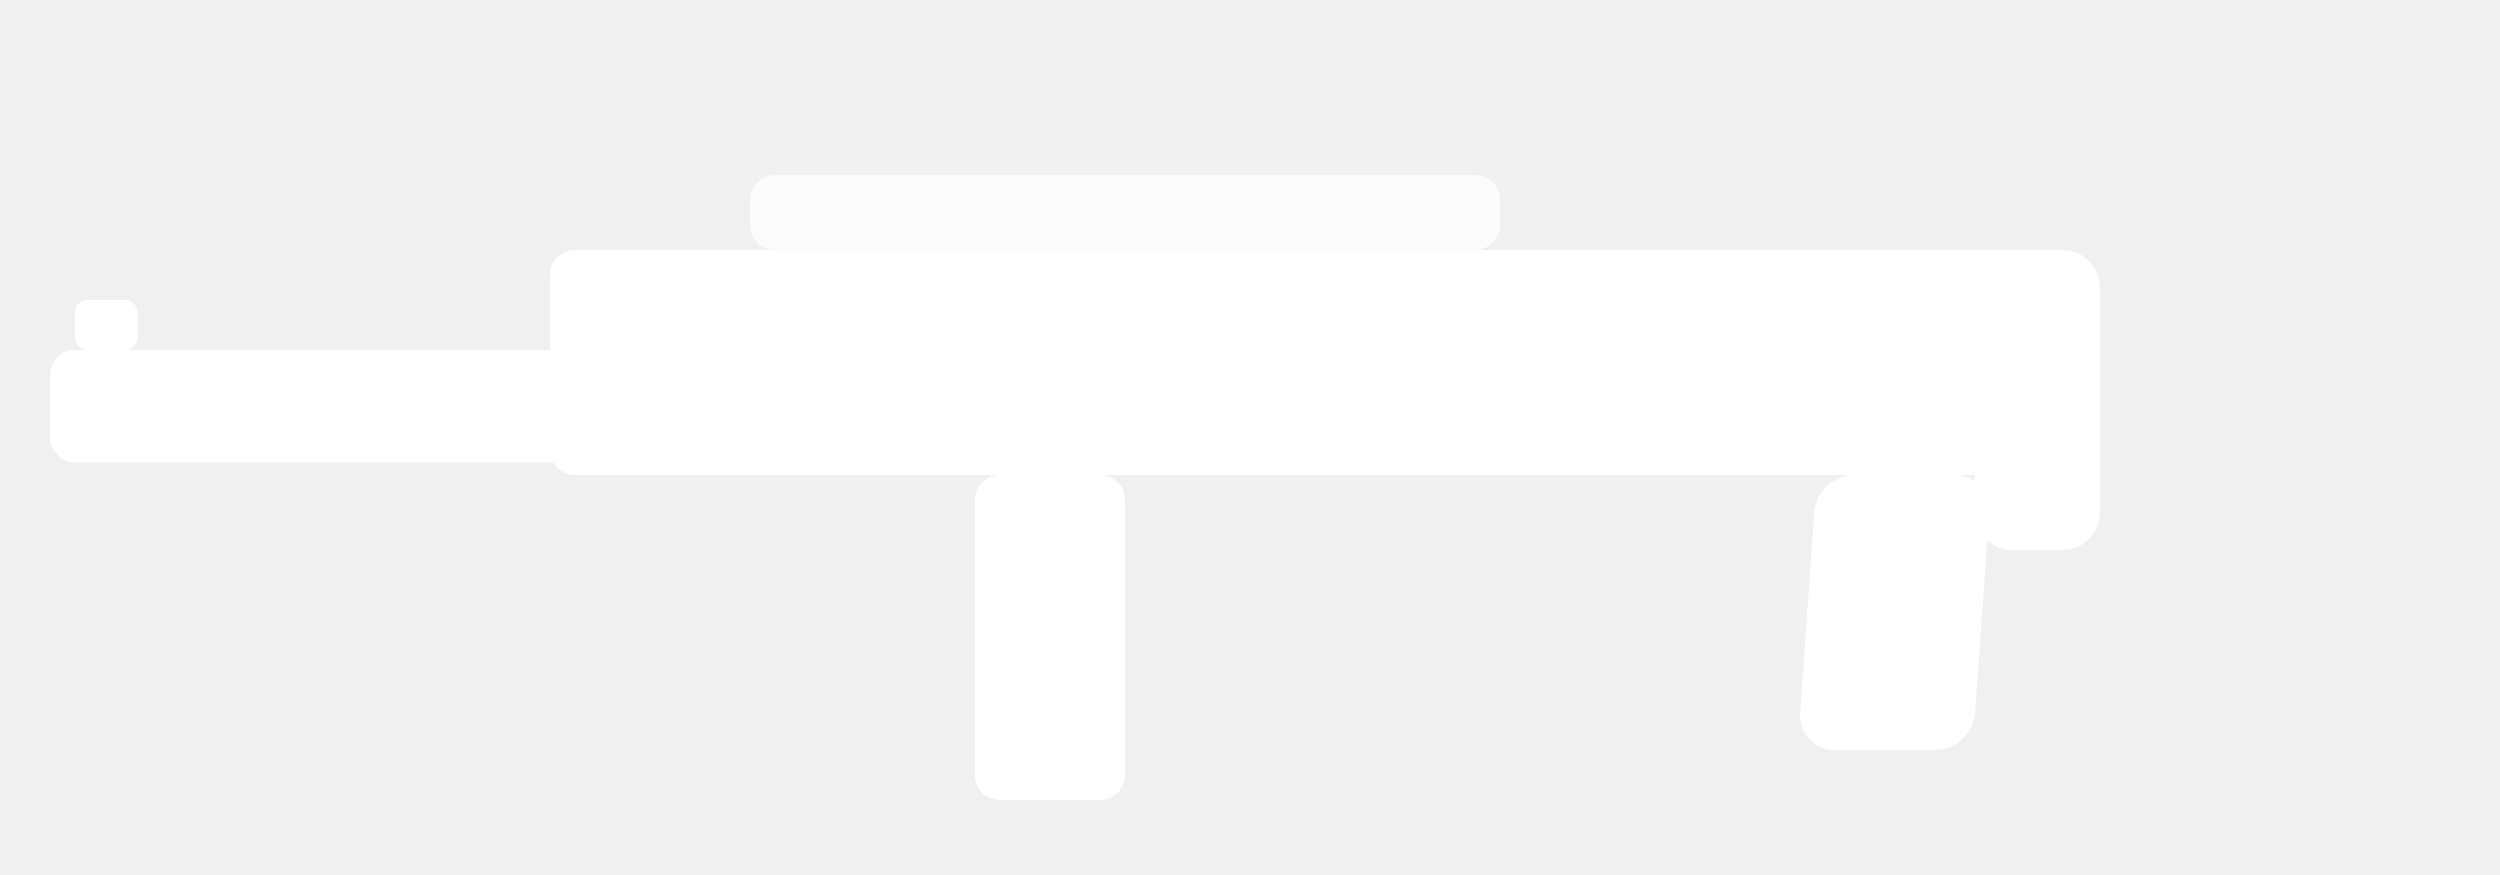
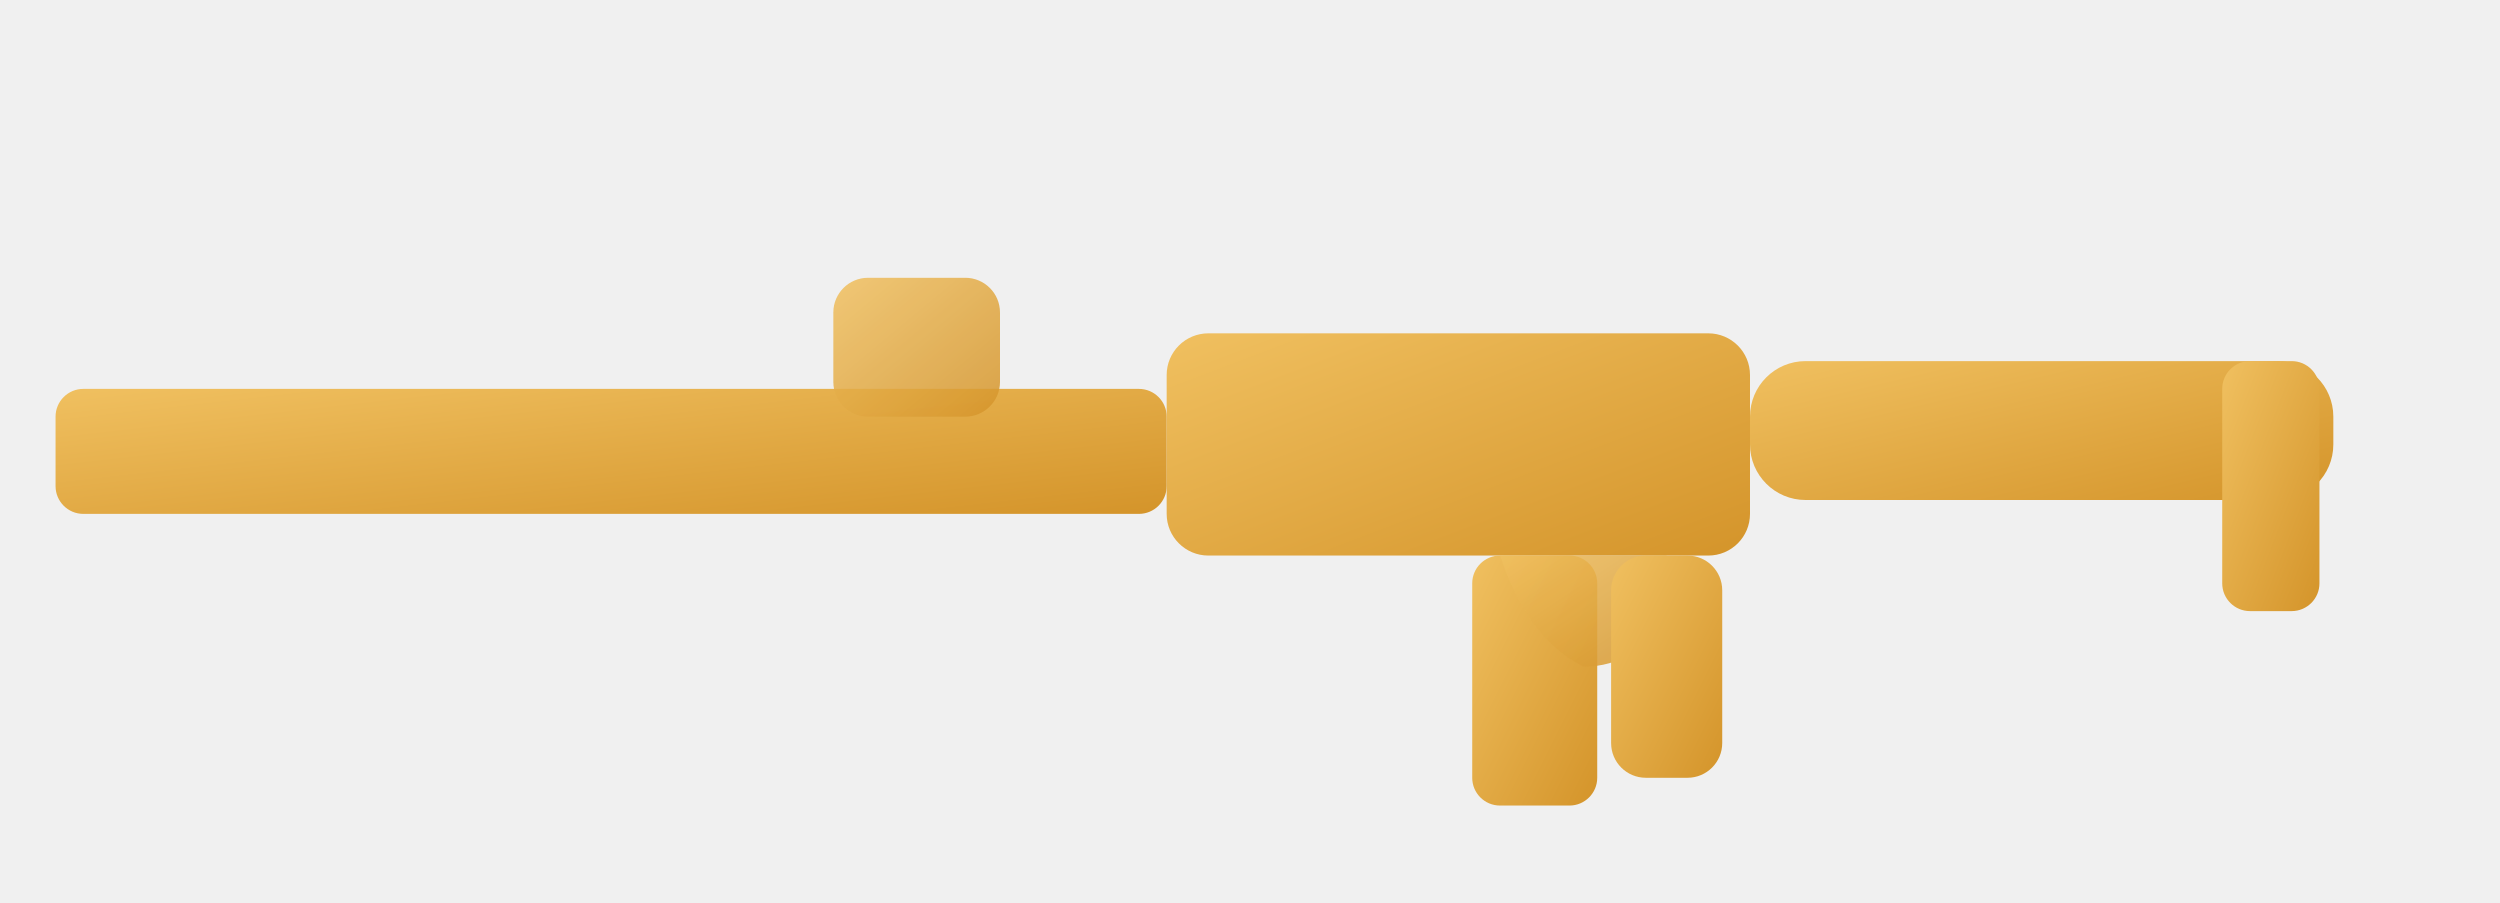
- <svg xmlns="http://www.w3.org/2000/svg" viewBox="0 0 200 70">
-   <g fill="white">
-     <rect x="4" y="28" width="105" height="9" rx="2" />
-     <rect x="44" y="20" width="120" height="18" rx="2" />
-     <rect x="78" y="38" width="12" height="26" rx="2" />
-     <rect x="158" y="20" width="10" height="24" rx="3" />
-     <rect x="60" y="14" width="60" height="6" rx="2" opacity="0.8" />
-     <rect x="148" y="38" width="14" height="22" rx="3" transform="skewX(-4)" />
-     <rect x="6" y="24" width="5" height="4" rx="1" />
+ <svg xmlns="http://www.w3.org/2000/svg" viewBox="0 0 180 65">
+   <defs>
+     <linearGradient id="famas-grad" x1="0%" y1="0%" x2="100%" y2="100%">
+       <stop offset="0%" stop-color="#F0C060" />
+       <stop offset="100%" stop-color="#D4942A" />
+     </linearGradient>
+   </defs>
+   <g fill="url(#famas-grad)">
+     <rect x="4" y="28" width="80" height="9" rx="2" />
+     <rect x="60" y="20" width="12" height="10" rx="2.5" opacity="0.85" />
+     <rect x="84" y="24" width="42" height="16" rx="3" />
+     <rect x="106" y="40" width="9" height="18" rx="2" />
+     <rect x="126" y="26" width="42" height="10" rx="4" />
+     <rect x="160" y="26" width="7" height="18" rx="2" />
+     <path d="M108 40 Q110 46 114 48 Q118 48 120 44 L120 40Z" opacity="0.85" />
+     <rect x="116" y="40" width="8" height="16" rx="2.5" />
  </g>
</svg>
